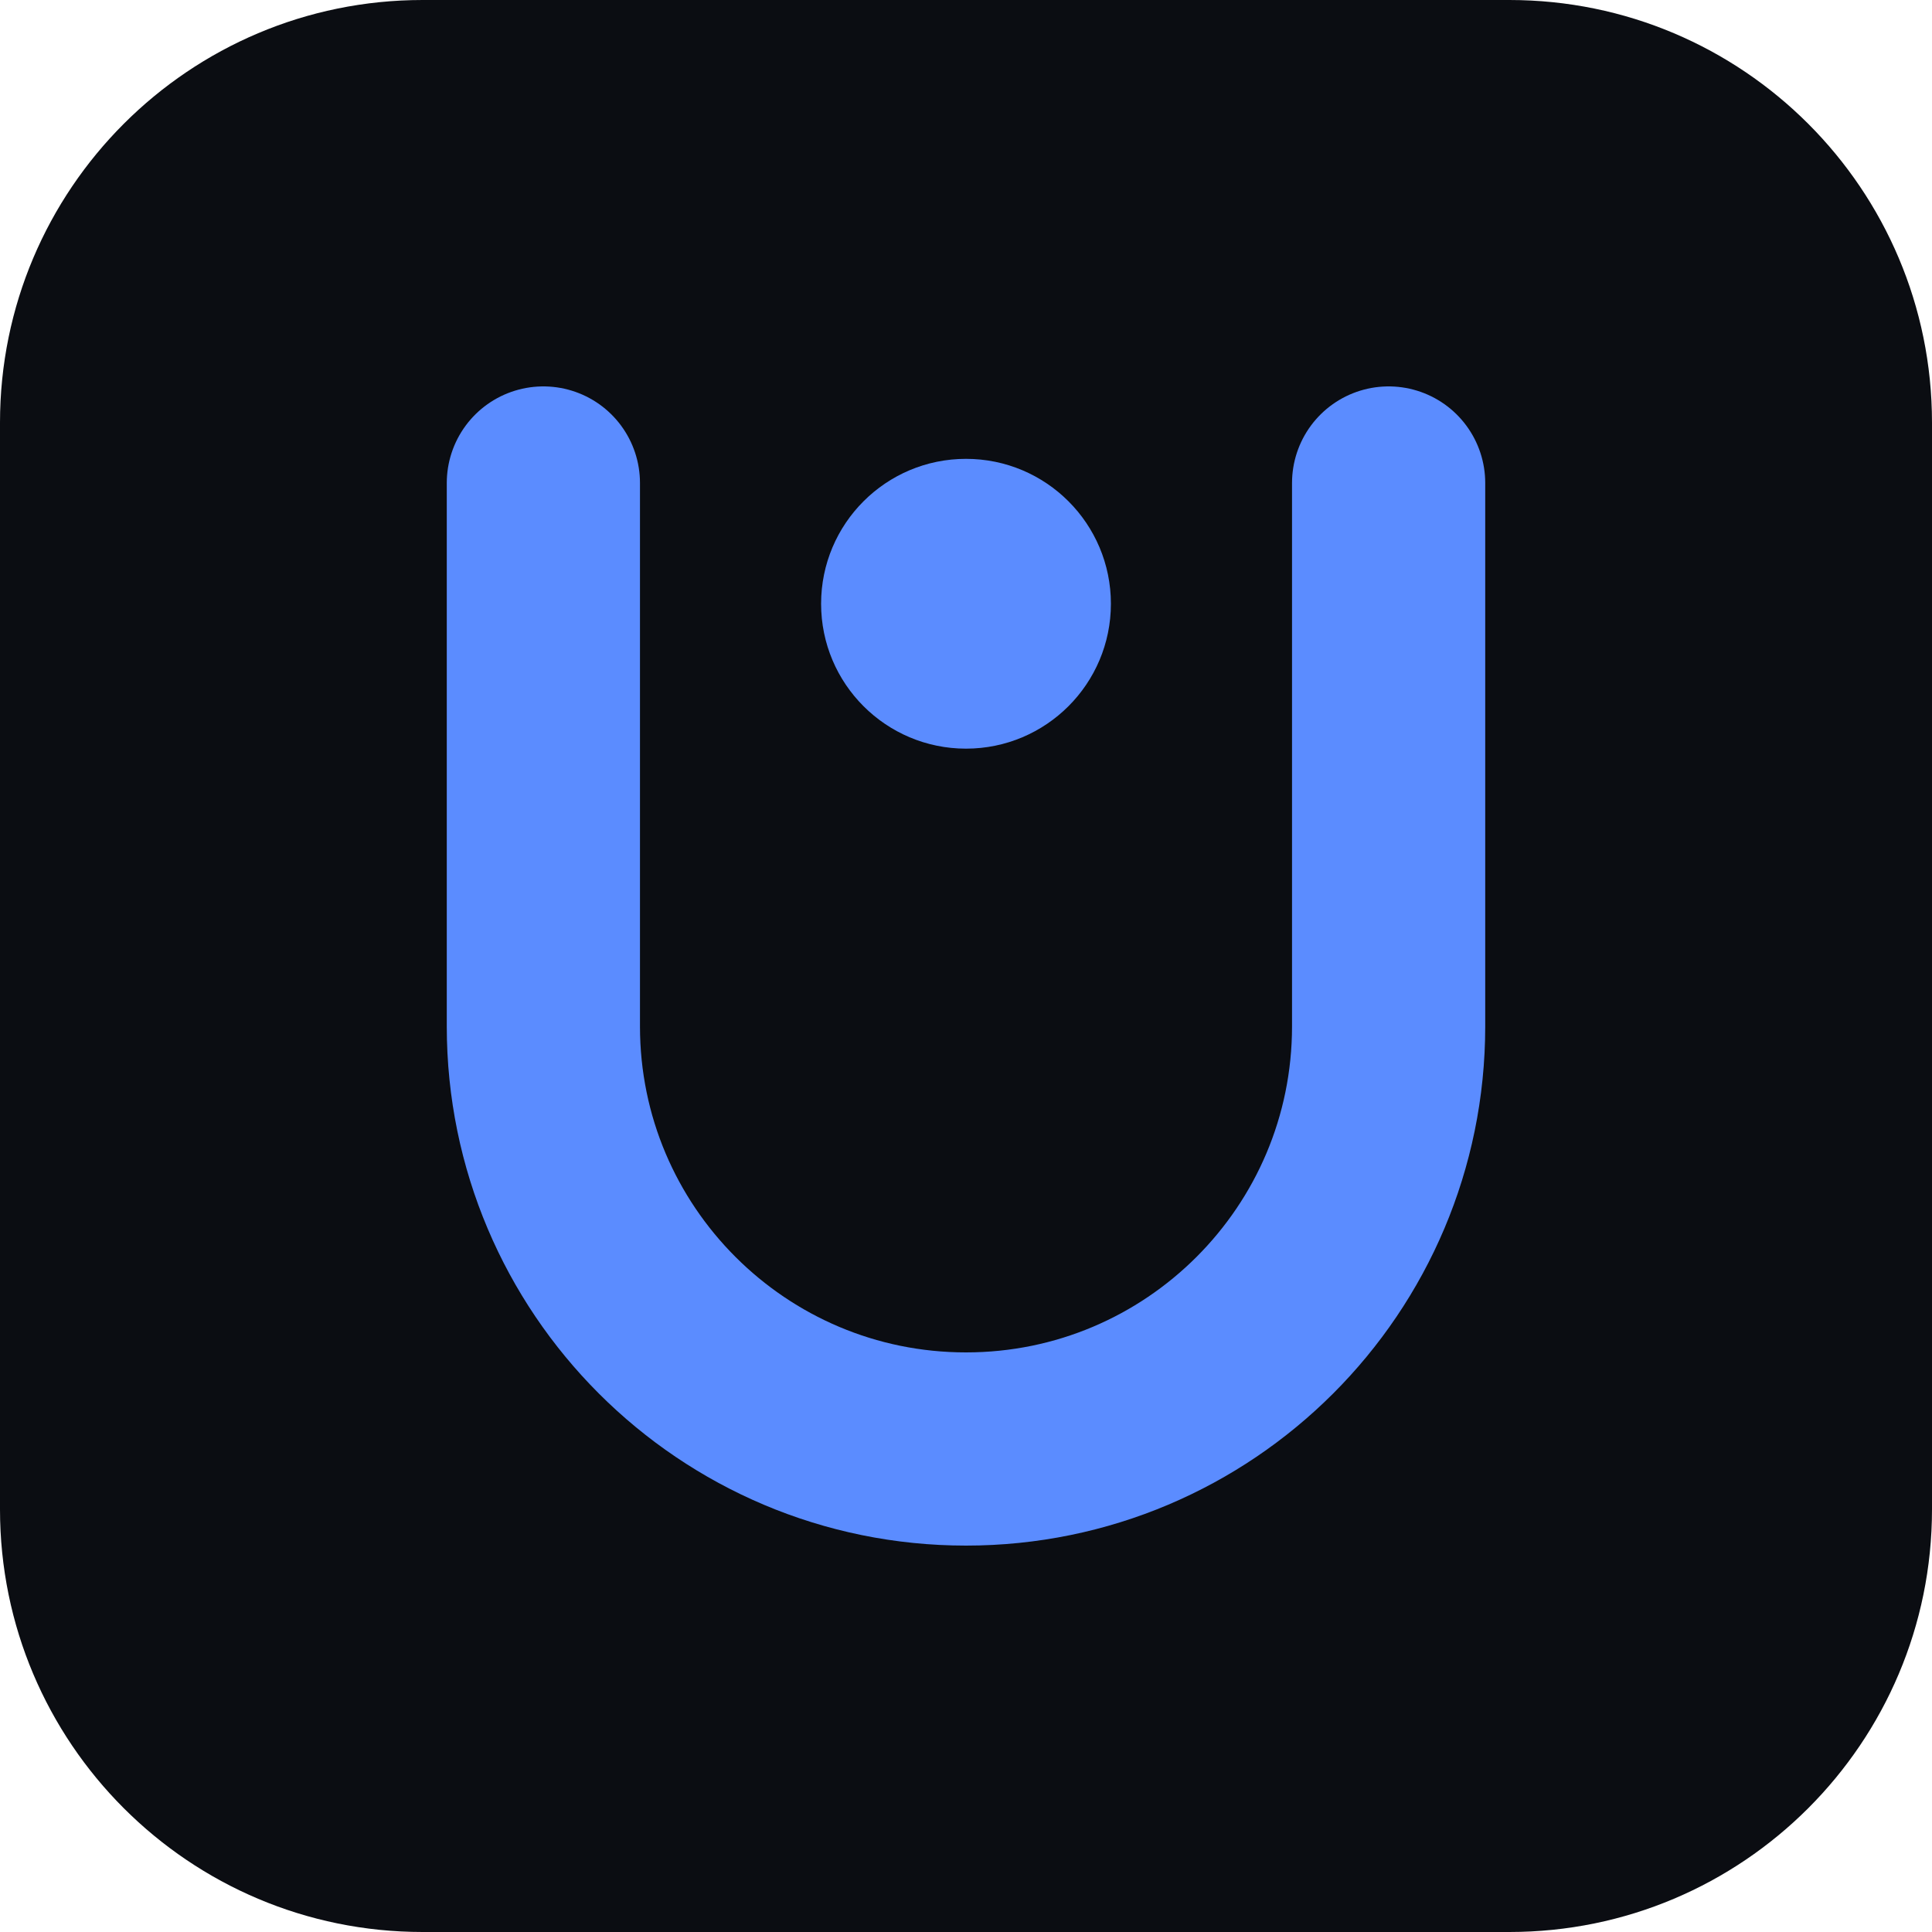
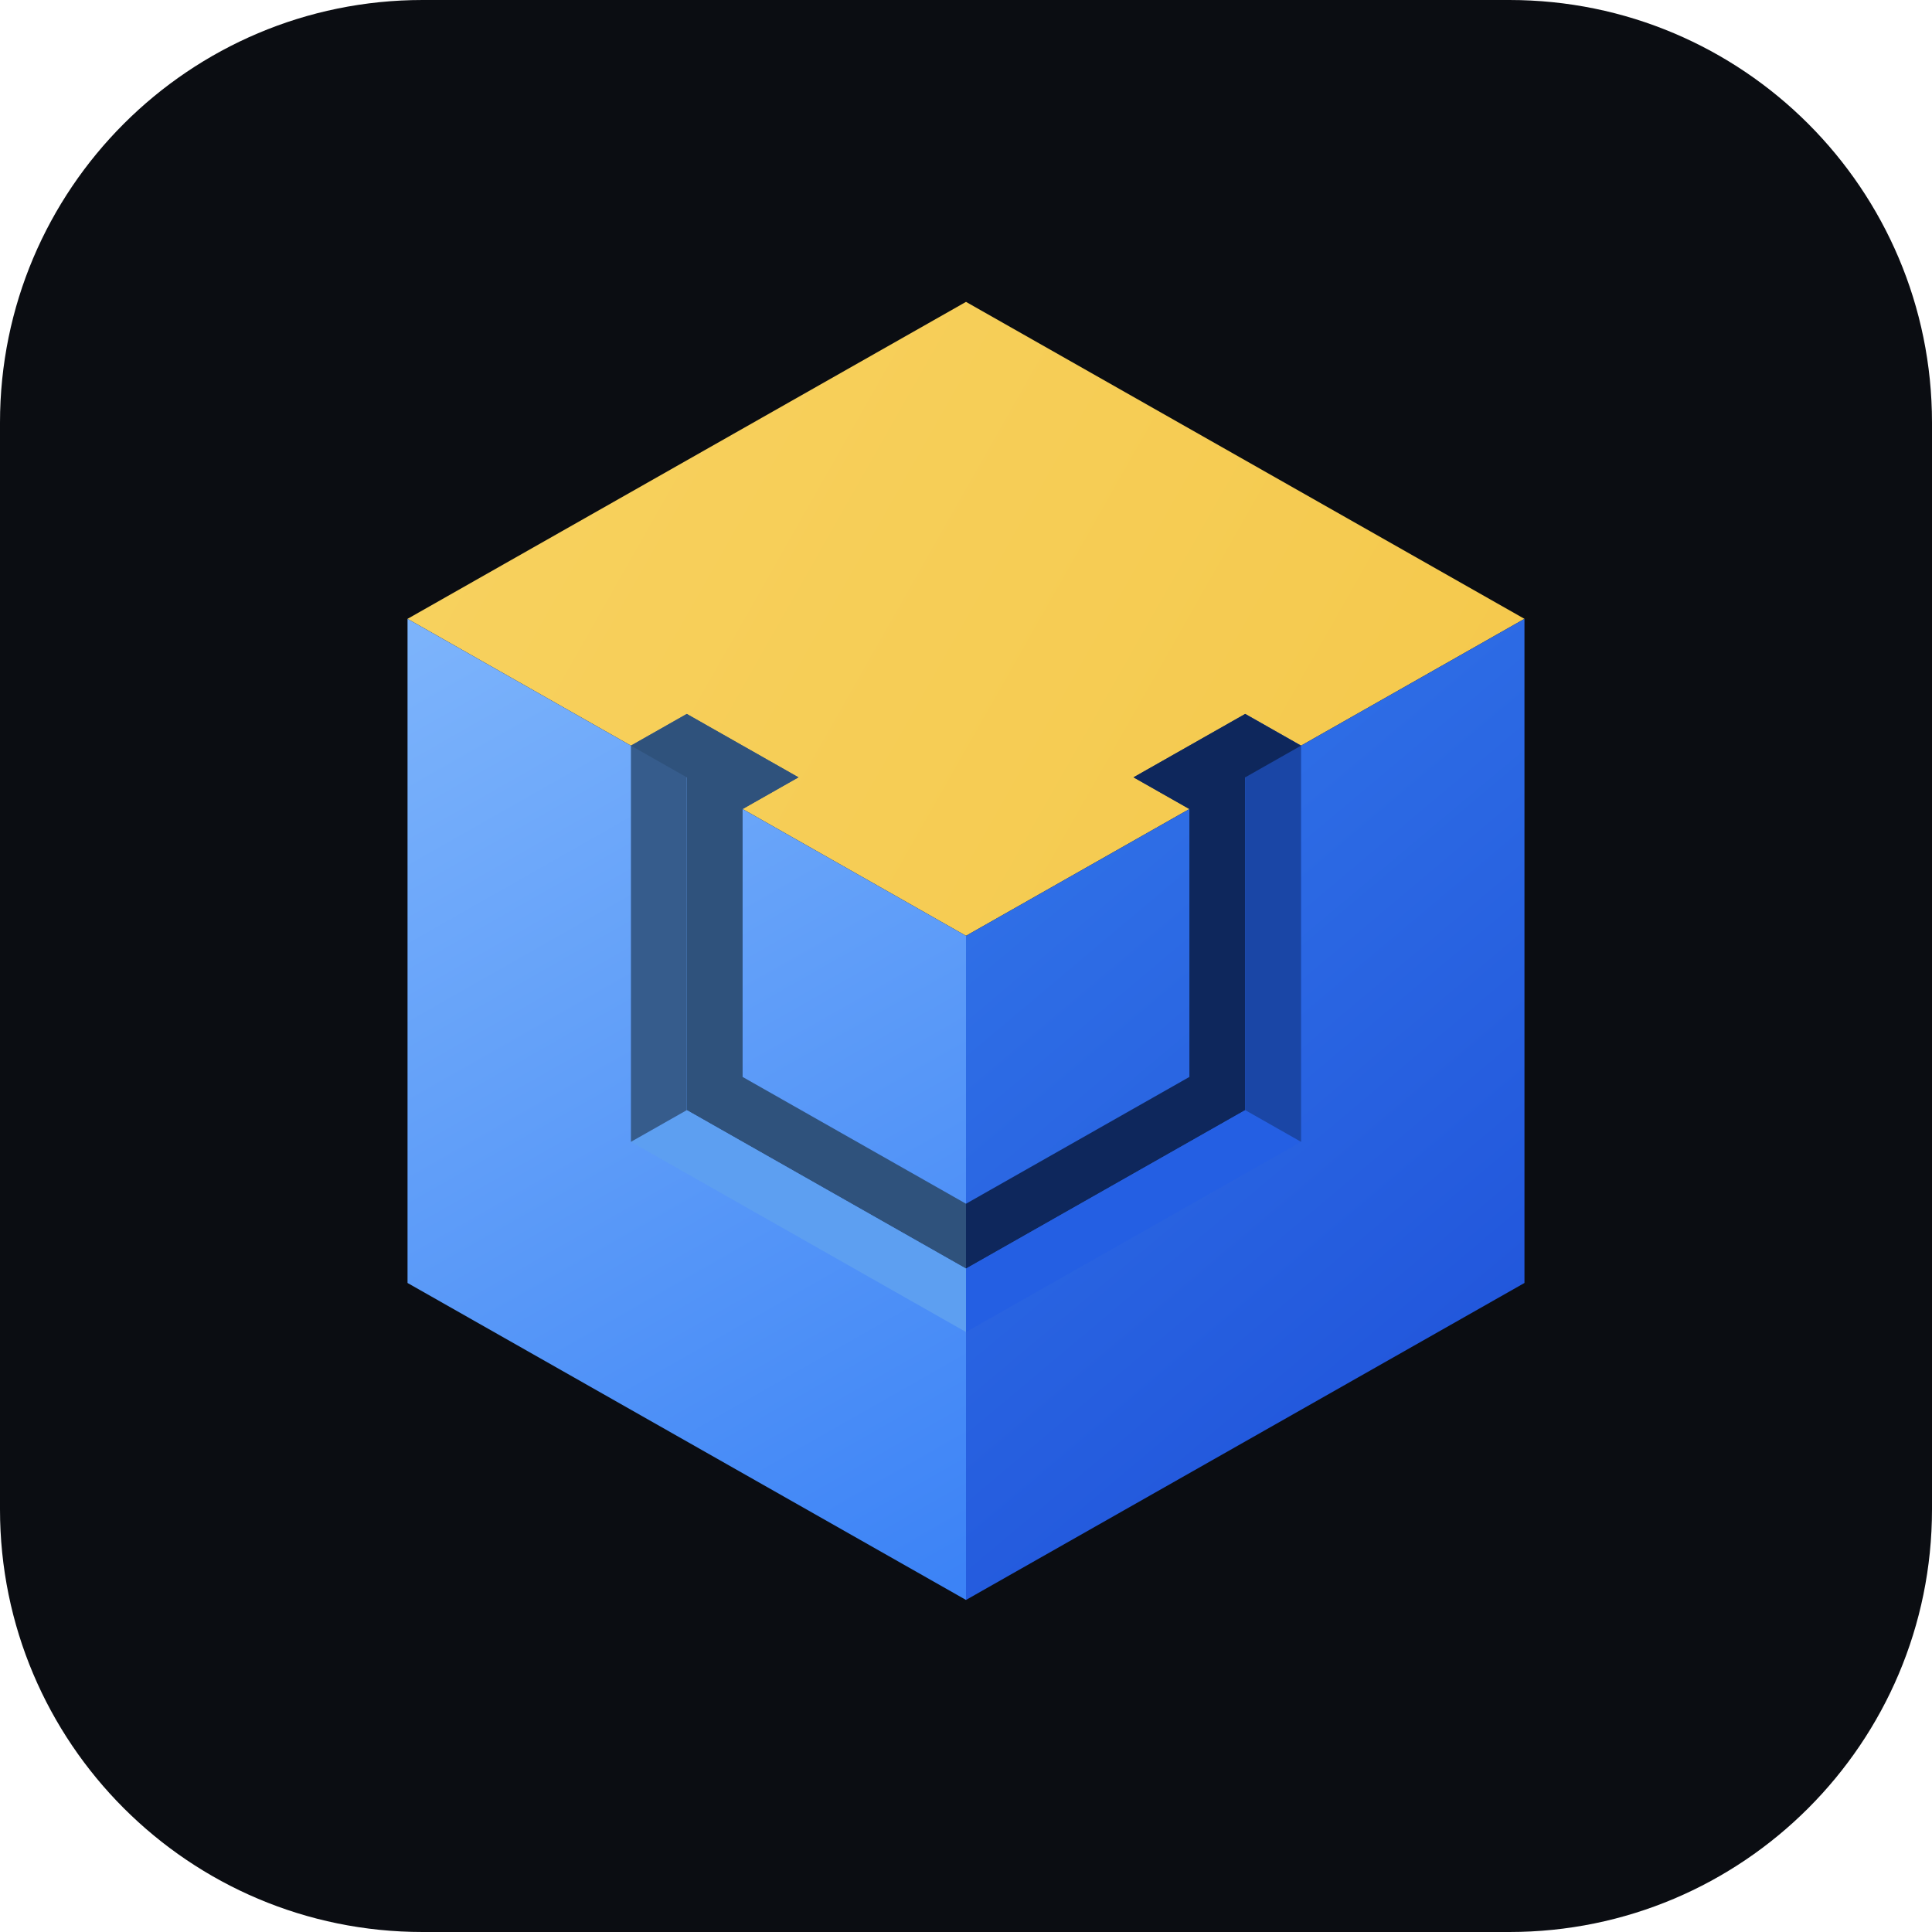
- <svg xmlns="http://www.w3.org/2000/svg" width="32" height="32" viewBox="0 0 32 32" fill="none" role="img" aria-label="Uptimizr">
-   <rect width="32" height="32" rx="7" fill="#0b0d12" />
-   <path d="M9 8v9a7 7 0 0 0 14 0V8" stroke="#5b8cff" stroke-width="3.2" stroke-linecap="round" fill="none" />
-   <circle cx="16" cy="10" r="2.4" fill="#5b8cff" />
+ <svg xmlns="http://www.w3.org/2000/svg" width="256" height="256" viewBox="0 0 256 256" fill="none" role="img" aria-label="Uptimizr">
+   <defs>
+     <linearGradient id="uz-top" x1="54" y1="40" x2="202" y2="124" gradientUnits="userSpaceOnUse">
+       <stop offset="0" stop-color="#F8D260" />
+       <stop offset="1" stop-color="#F4C84B" />
+     </linearGradient>
+     <linearGradient id="uz-left" x1="54" y1="82" x2="128" y2="212" gradientUnits="userSpaceOnUse">
+       <stop offset="0" stop-color="#7DB4FB" />
+       <stop offset="1" stop-color="#3B82F6" />
+     </linearGradient>
+     <linearGradient id="uz-right" x1="128" y1="124" x2="202" y2="212" gradientUnits="userSpaceOnUse">
+       <stop offset="0" stop-color="#2F6FE6" />
+       <stop offset="1" stop-color="#1D4ED8" />
+     </linearGradient>
+     <clipPath id="frontfaces">
+       <path d="M83.6 98.8 L83.6 151.3 L128.0 176.5 L172.4 151.3 L172.4 98.8 L157.6 107.2 L157.6 142.7 L128.0 159.5 L98.4 142.7 L98.4 107.2 Z" />
+       <path d="M98.4 107.2 L83.6 98.8 L91.0 94.6 L105.8 103.0 Z" />
+       <path d="M157.6 107.2 L172.4 98.8 L165.0 94.6 L150.2 103.0 Z" />
+     </clipPath>
+   </defs>
+   <rect x="0" y="0" width="256" height="256" rx="56" fill="#0b0d12" />
+   <path d="M128 40 L202 82 L128 124 L54 82 Z" fill="url(#uz-top)" />
+   <path d="M54 82 L128 124 L128 212 L54 170 Z" fill="url(#uz-left)" />
+   <path d="M202 82 L202 170 L128 212 L128 124 Z" fill="url(#uz-right)" />
+   <g clip-path="url(#frontfaces)">
+     <path d="M91.0 94.6 L91.0 147.1 L128.0 168.1 L128.0 151.1 L105.8 138.5 L105.8 103.0 Z" fill="#2f527c" />
+     <path d="M128.0 168.1 L165.0 147.1 L165.0 94.6 L150.2 103.0 L150.2 138.5 L128.0 151.1 Z" fill="#0e275c" />
+     <path d="M83.6 151.3 L128.0 176.5 L128.0 168.1 L91.0 147.1 Z" fill="#5d9ff1" />
+     <path d="M128.0 176.5 L172.4 151.3 L165.0 147.1 L128.0 168.1 Z" fill="#245fe3" />
+     <path d="M83.6 98.8 L83.6 151.3 L91.0 147.1 L91.0 94.6 Z" fill="#365c8c" />
+     <path d="M172.4 151.3 L172.4 98.8 L165.0 94.6 L165.0 147.1 Z" fill="#1a46a6" />
+     <path d="M157.6 142.7 L128.0 159.5 L128.0 151.1 L150.2 138.5 Z" fill="#245fe3" />
+     <path d="M128.0 159.5 L98.4 142.7 L105.8 138.5 L128.0 151.1 Z" fill="#5d9ff1" />
+     <path d="M157.6 107.2 L157.6 142.7 L150.2 138.5 L150.2 103.0 Z" fill="#1a46a6" />
+     <path d="M98.4 142.7 L98.4 107.2 L105.8 103.0 L105.8 138.5 Z" fill="#365c8c" />
+     <path d="M172.4 98.8 L157.6 107.2 L150.2 103.0 L165.0 94.6 Z" fill="#0e275c" />
+     <path d="M98.4 107.2 L83.6 98.8 L91.0 94.6 L105.8 103.0 Z" fill="#2f527c" />
+   </g>
</svg>
